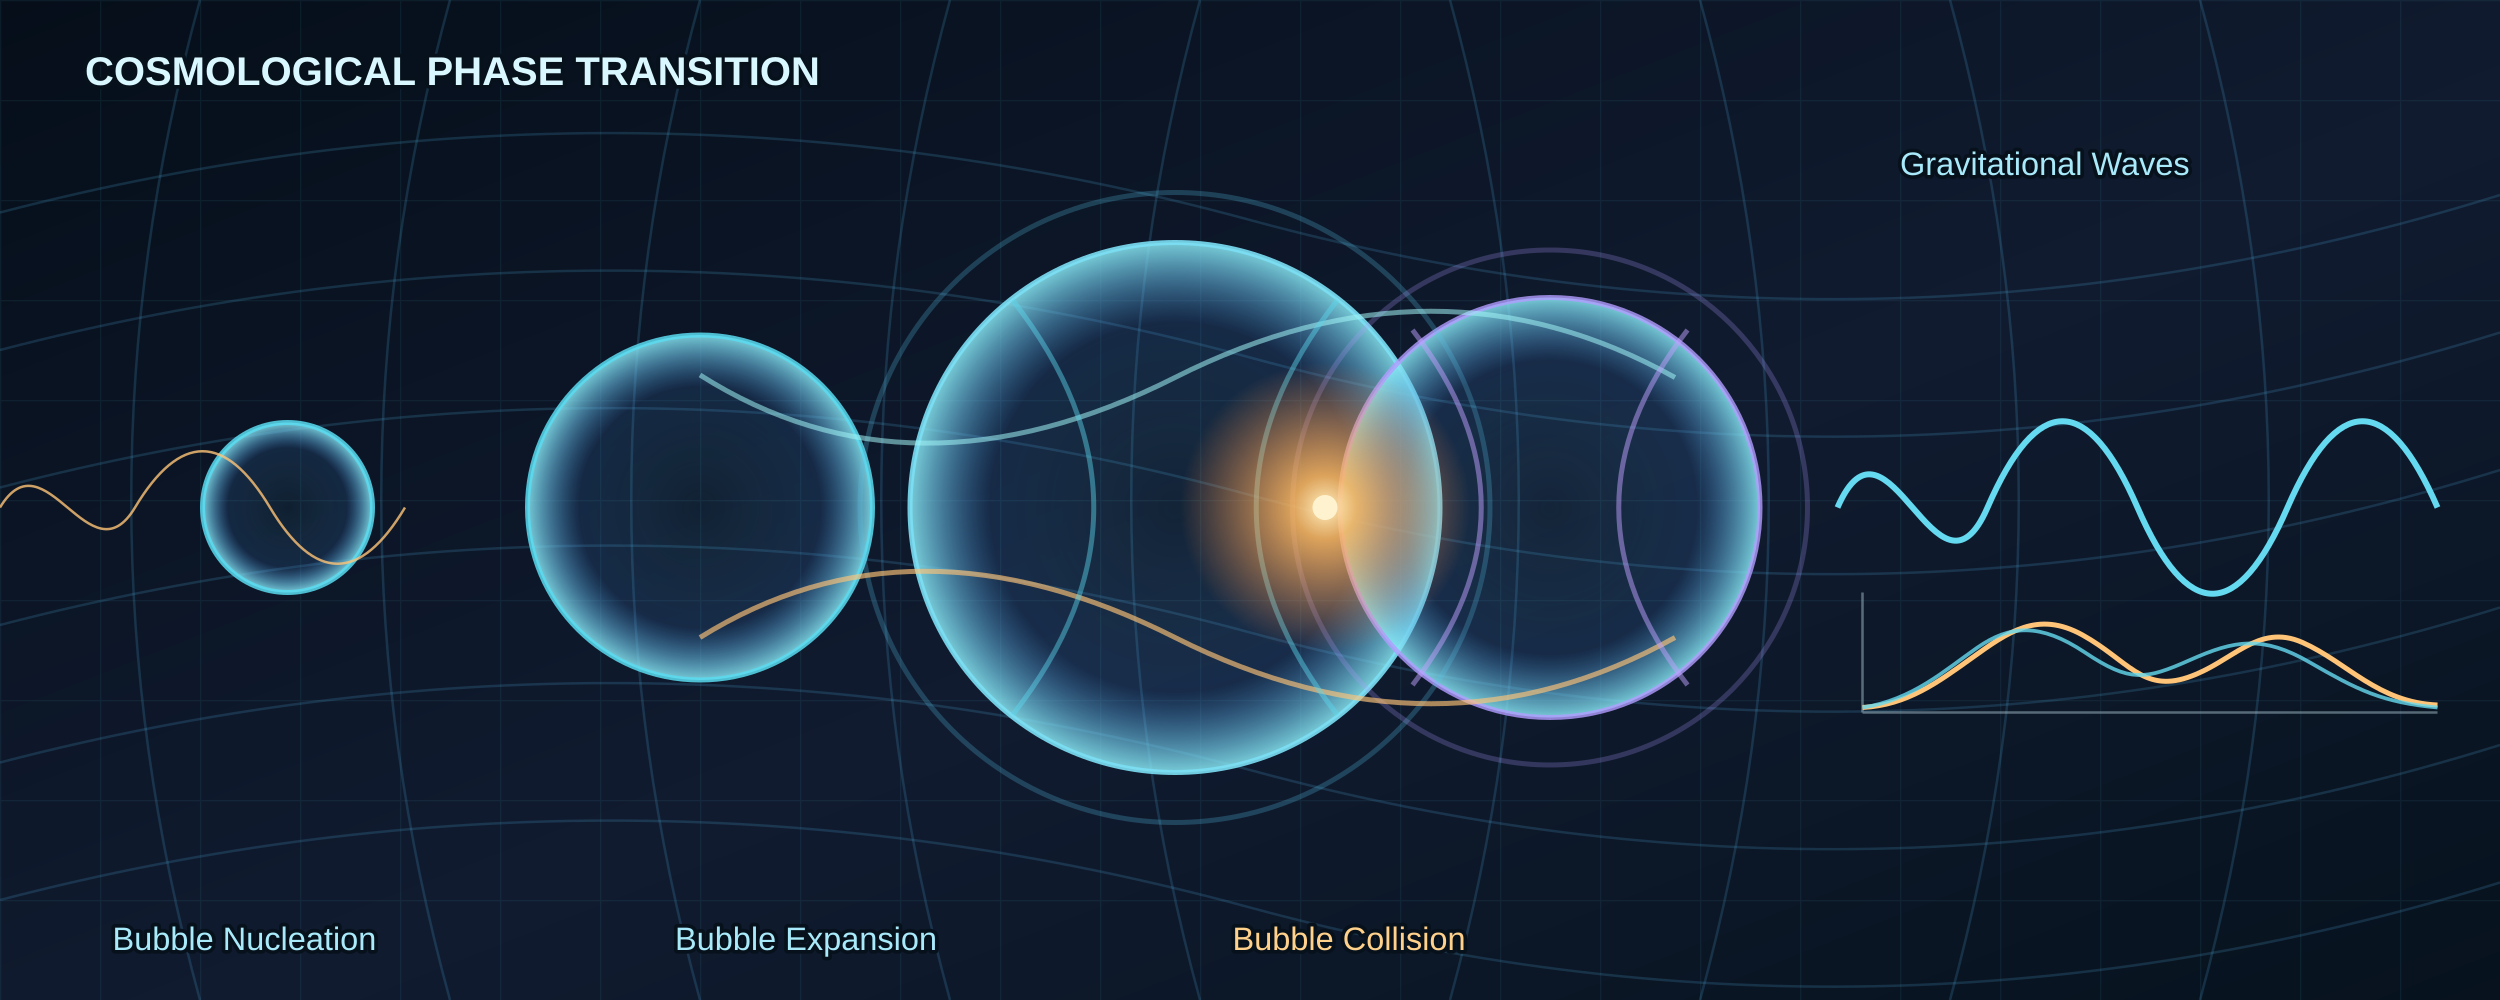
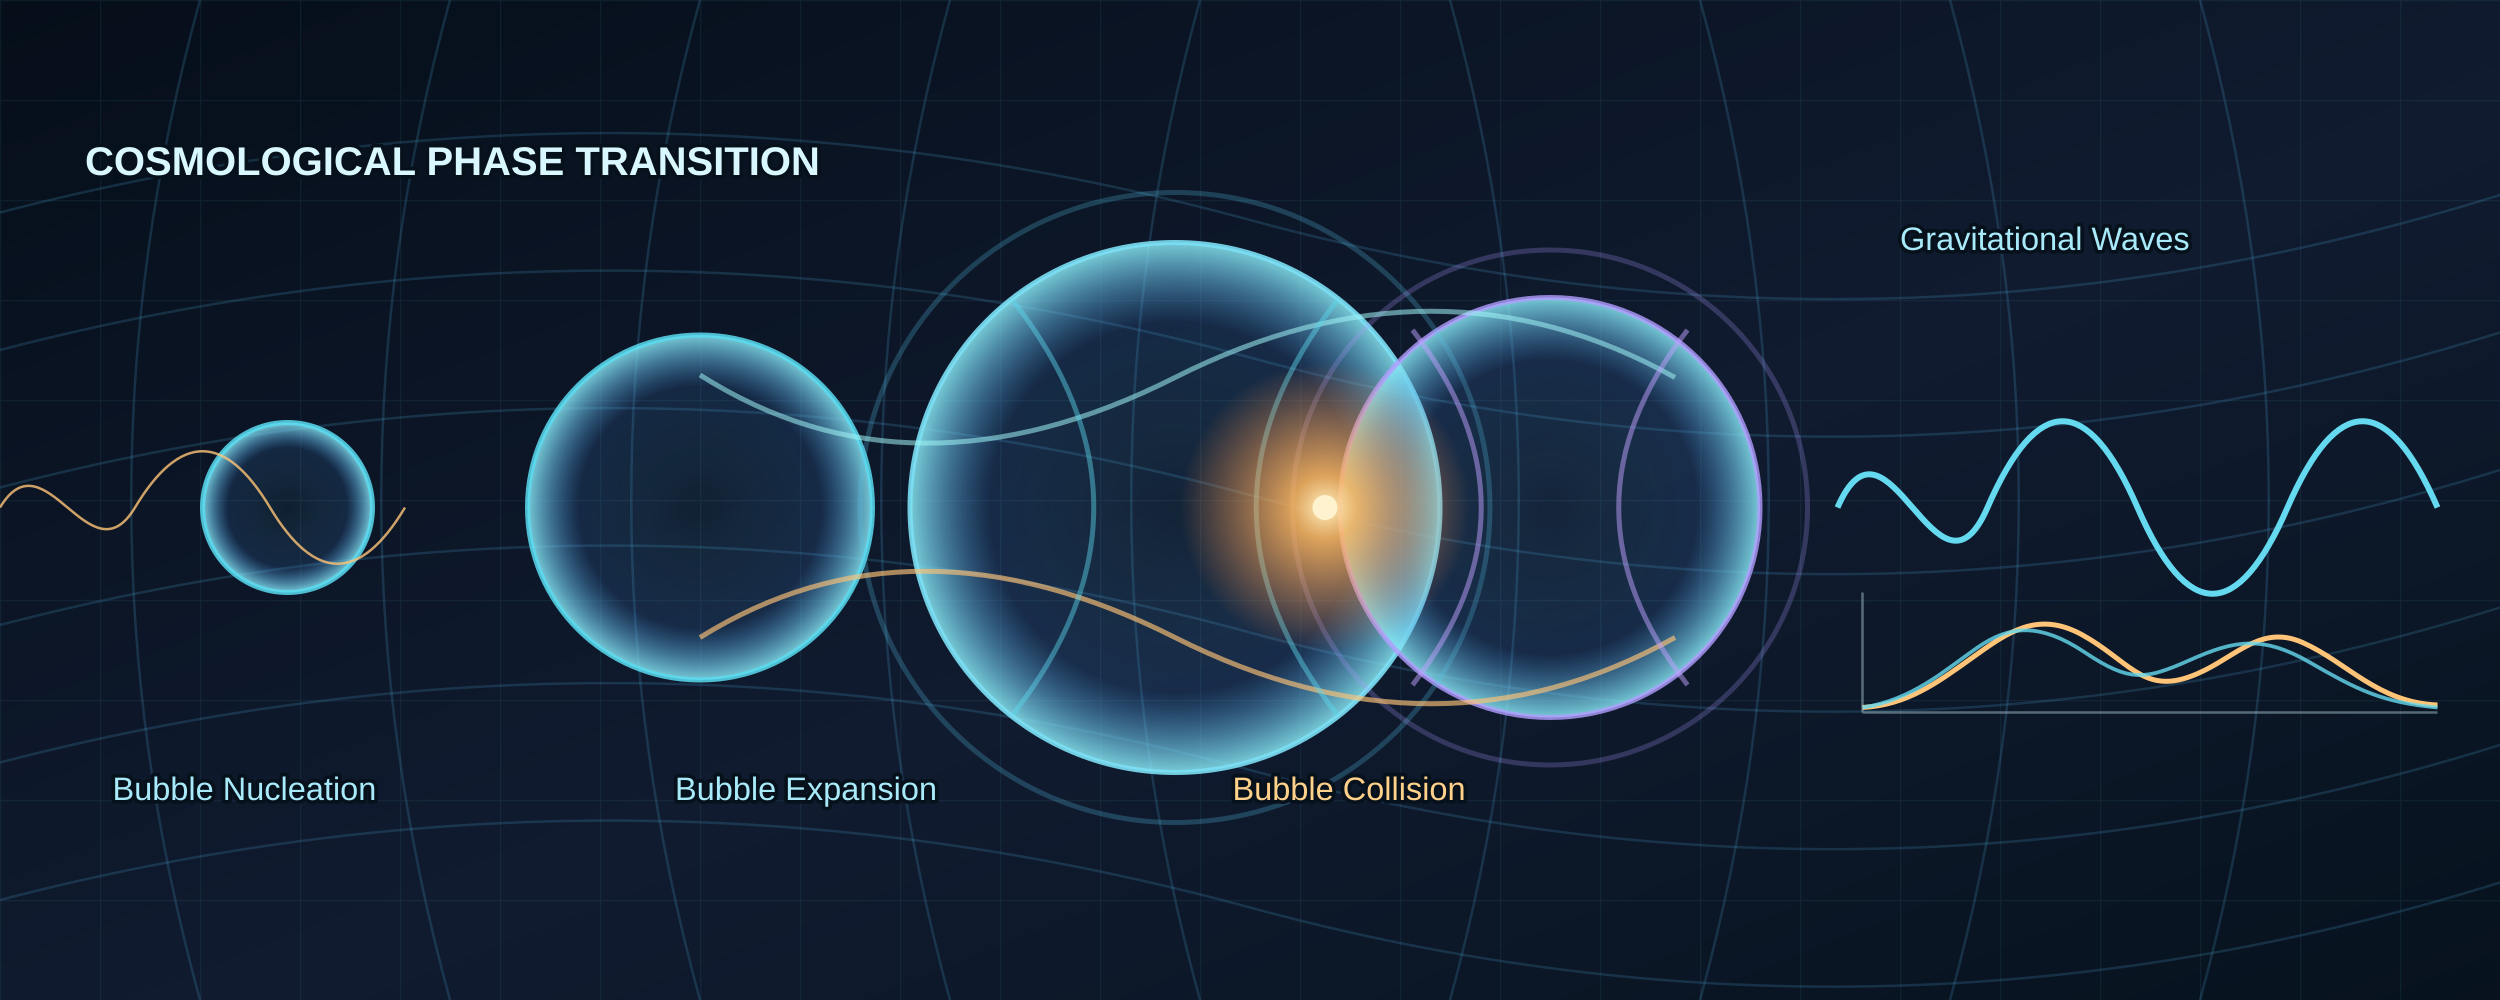
<svg xmlns="http://www.w3.org/2000/svg" viewBox="0 0 1000 400" role="img" aria-labelledby="title desc">
  <defs>
    <linearGradient id="bg" x2="1" y2="1">
      <stop stop-color="#050e19" />
      <stop offset=".55" stop-color="#101b30" />
      <stop offset="1" stop-color="#07121e" />
    </linearGradient>
    <radialGradient id="bubble">
      <stop stop-color="#5fd7f3" stop-opacity=".05" />
      <stop offset=".7" stop-color="#428ad8" stop-opacity=".16" />
      <stop offset="1" stop-color="#88e9f4" stop-opacity=".85" />
    </radialGradient>
    <radialGradient id="hot">
      <stop stop-color="#fff0c3" />
      <stop offset=".22" stop-color="#ffb85f" stop-opacity=".85" />
      <stop offset="1" stop-color="#ff8e49" stop-opacity="0" />
    </radialGradient>
    <pattern id="grid" width="40" height="40" patternUnits="userSpaceOnUse">
      <path d="M40 0H0V40" fill="none" stroke="#5bc3df" stroke-opacity=".08" />
    </pattern>
  </defs>
  <rect width="1000" height="400" fill="url(#bg)" />
  <rect width="1000" height="400" fill="url(#grid)" />
  <g fill="none" stroke="#4fa7d3" stroke-opacity=".2">
    <path d="M0 85Q250 20 500 88T1000 78M0 140Q250 75 500 143T1000 133M0 195Q250 130 500 198T1000 188M0 250Q250 185 500 253T1000 243M0 305Q250 240 500 308T1000 298M0 360Q250 295 500 363T1000 353" />
    <path d="M80 0Q25 200 80 400M180 0Q125 200 180 400M280 0Q225 200 280 400M380 0Q325 200 380 400M480 0Q425 200 480 400M580 0Q635 200 580 400M680 0Q735 200 680 400M780 0Q835 200 780 400M880 0Q935 200 880 400" />
  </g>
  <g fill="none" stroke-width="2">
    <circle cx="115" cy="203" r="34" fill="url(#bubble)" stroke="#5adbf0" stroke-opacity=".85" />
    <circle cx="280" cy="203" r="69" fill="url(#bubble)" stroke="#5adbf0" stroke-opacity=".85" />
    <circle cx="470" cy="203" r="106" fill="url(#bubble)" stroke="#7cdff4" stroke-opacity=".9" />
    <circle cx="620" cy="203" r="84" fill="url(#bubble)" stroke="#b29cff" stroke-opacity=".8" />
    <circle cx="470" cy="203" r="126" stroke="#58c6e8" stroke-opacity=".25" />
    <circle cx="620" cy="203" r="103" stroke="#b29cff" stroke-opacity=".24" />
  </g>
  <g fill="none" stroke-width="2">
    <path d="M280 150Q365 204 470 151T670 151" stroke="#a1f4f5" stroke-opacity=".55" />
    <path d="M280 255Q365 202 470 255T670 255" stroke="#ffc477" stroke-opacity=".65" />
    <path d="M405 120Q470 203 405 286M535 120Q470 203 535 286" stroke="#5bd8ed" stroke-opacity=".45" />
    <path d="M565 132Q620 203 565 274M675 132Q620 203 675 274" stroke="#c1a2ff" stroke-opacity=".5" />
  </g>
  <circle cx="530" cy="203" r="58" fill="url(#hot)" />
  <circle cx="530" cy="203" r="5" fill="#fff3cf" />
  <g fill="none" stroke="#65d9ef" stroke-width="2.4">
    <path d="M735 203C755 157 775 249 795 203S835 157 855 203 895 249 915 203 955 157 975 203" />
  </g>
  <g fill="none" stroke="#ffc477" stroke-opacity=".8">
    <path d="M0 203C18 173 36 233 54 203S90 173 108 203 144 233 162 203" />
  </g>
  <g transform="translate(745 285)" fill="none">
    <path d="M0 0H230M0 0V-48" stroke="#a5becb" stroke-opacity=".5" />
    <path d="M0 -2C18 -3 30 -12 44 -22S70 -41 88 -31 112 -8 130 -14 158 -36 176 -28 206 -4 230 -3" stroke="#ffc477" stroke-width="2" />
    <path d="M0 -2C20 -5 33 -17 46 -26S71 -36 89 -24 113 -13 131 -21 160 -31 179 -20 208 -4 230 -2" stroke="#65d9ef" stroke-width="1.5" stroke-opacity=".8" />
  </g>
  <g font-family="Arial, Helvetica, sans-serif" font-weight="500" paint-order="stroke" stroke="#07111c" stroke-width="3" stroke-linejoin="round">
-     <text x="34" y="34" fill="#d9f7ff" font-size="16" font-weight="700" stroke="#07111c" stroke-width="3">COSMOLOGICAL PHASE TRANSITION</text>
-     <text x="45" y="380" fill="#a8eafa" font-size="13" stroke="#07111c" stroke-width="3">Bubble Nucleation</text>
-     <text x="270" y="380" fill="#a8eafa" font-size="13" stroke="#07111c" stroke-width="3">Bubble Expansion</text>
-     <text x="493" y="380" fill="#ffd18b" font-size="13" stroke="#07111c" stroke-width="3">Bubble Collision</text>
-     <text x="760" y="70" fill="#a8eafa" font-size="13" stroke="#07111c" stroke-width="3">Gravitational Waves</text>
+     <text x="34" y="70" fill="#d9f7ff" font-size="16" font-weight="700" stroke="#07111c" stroke-width="3">COSMOLOGICAL PHASE TRANSITION</text>
+     <text x="45" y="320" fill="#a8eafa" font-size="13" stroke="#07111c" stroke-width="3">Bubble Nucleation</text>
+     <text x="270" y="320" fill="#a8eafa" font-size="13" stroke="#07111c" stroke-width="3">Bubble Expansion</text>
+     <text x="493" y="320" fill="#ffd18b" font-size="13" stroke="#07111c" stroke-width="3">Bubble Collision</text>
+     <text x="760" y="100" fill="#a8eafa" font-size="13" stroke="#07111c" stroke-width="3">Gravitational Waves</text>
  </g>
</svg>
